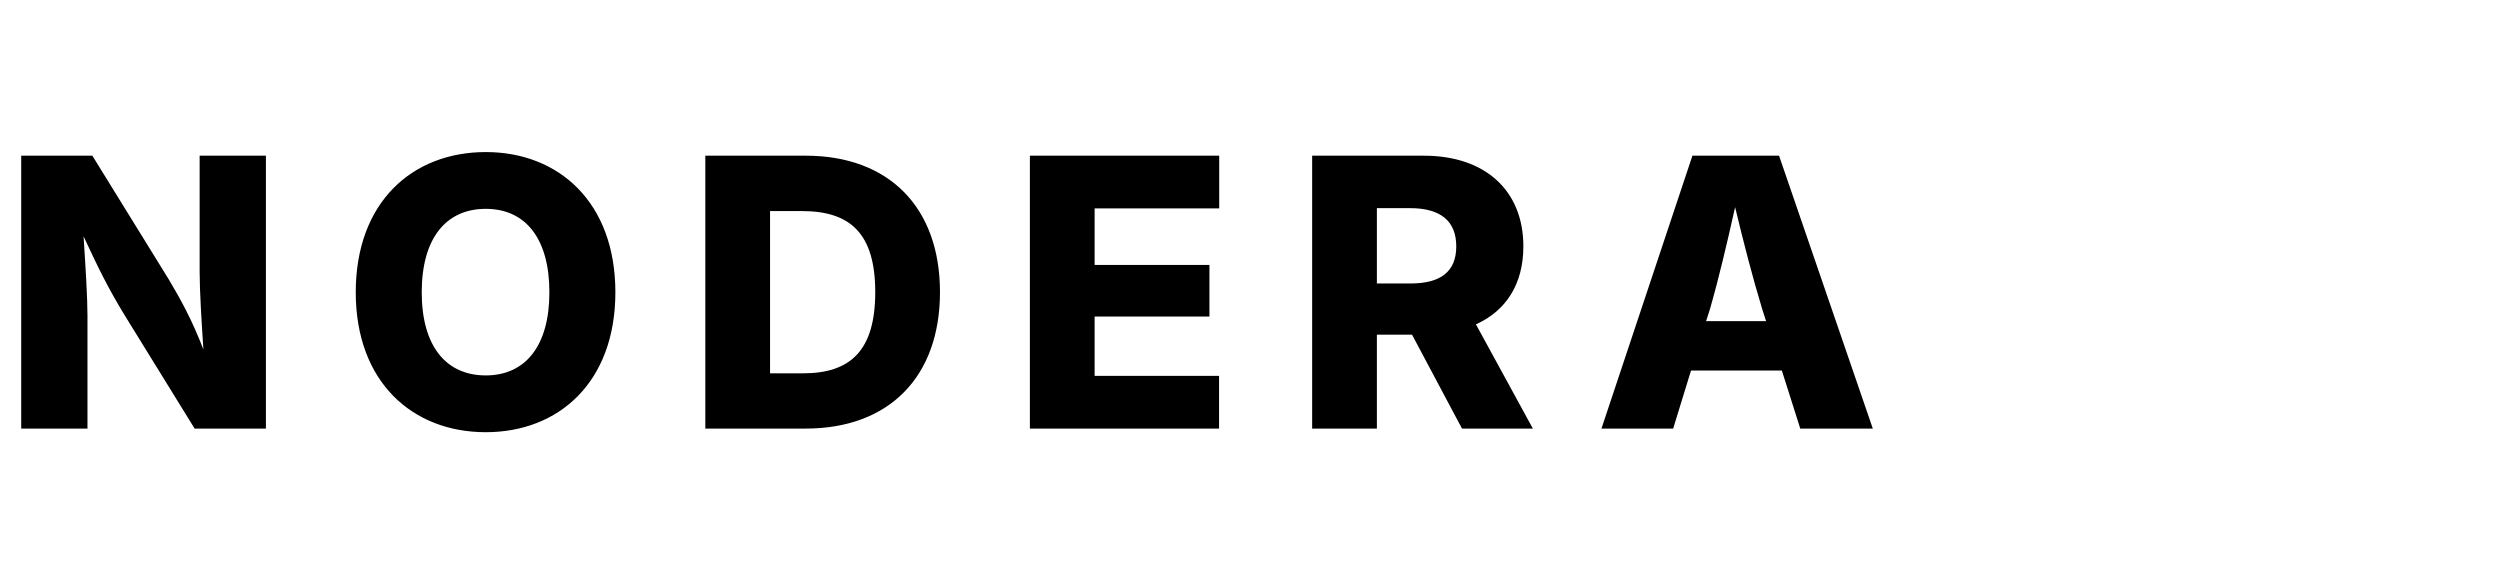
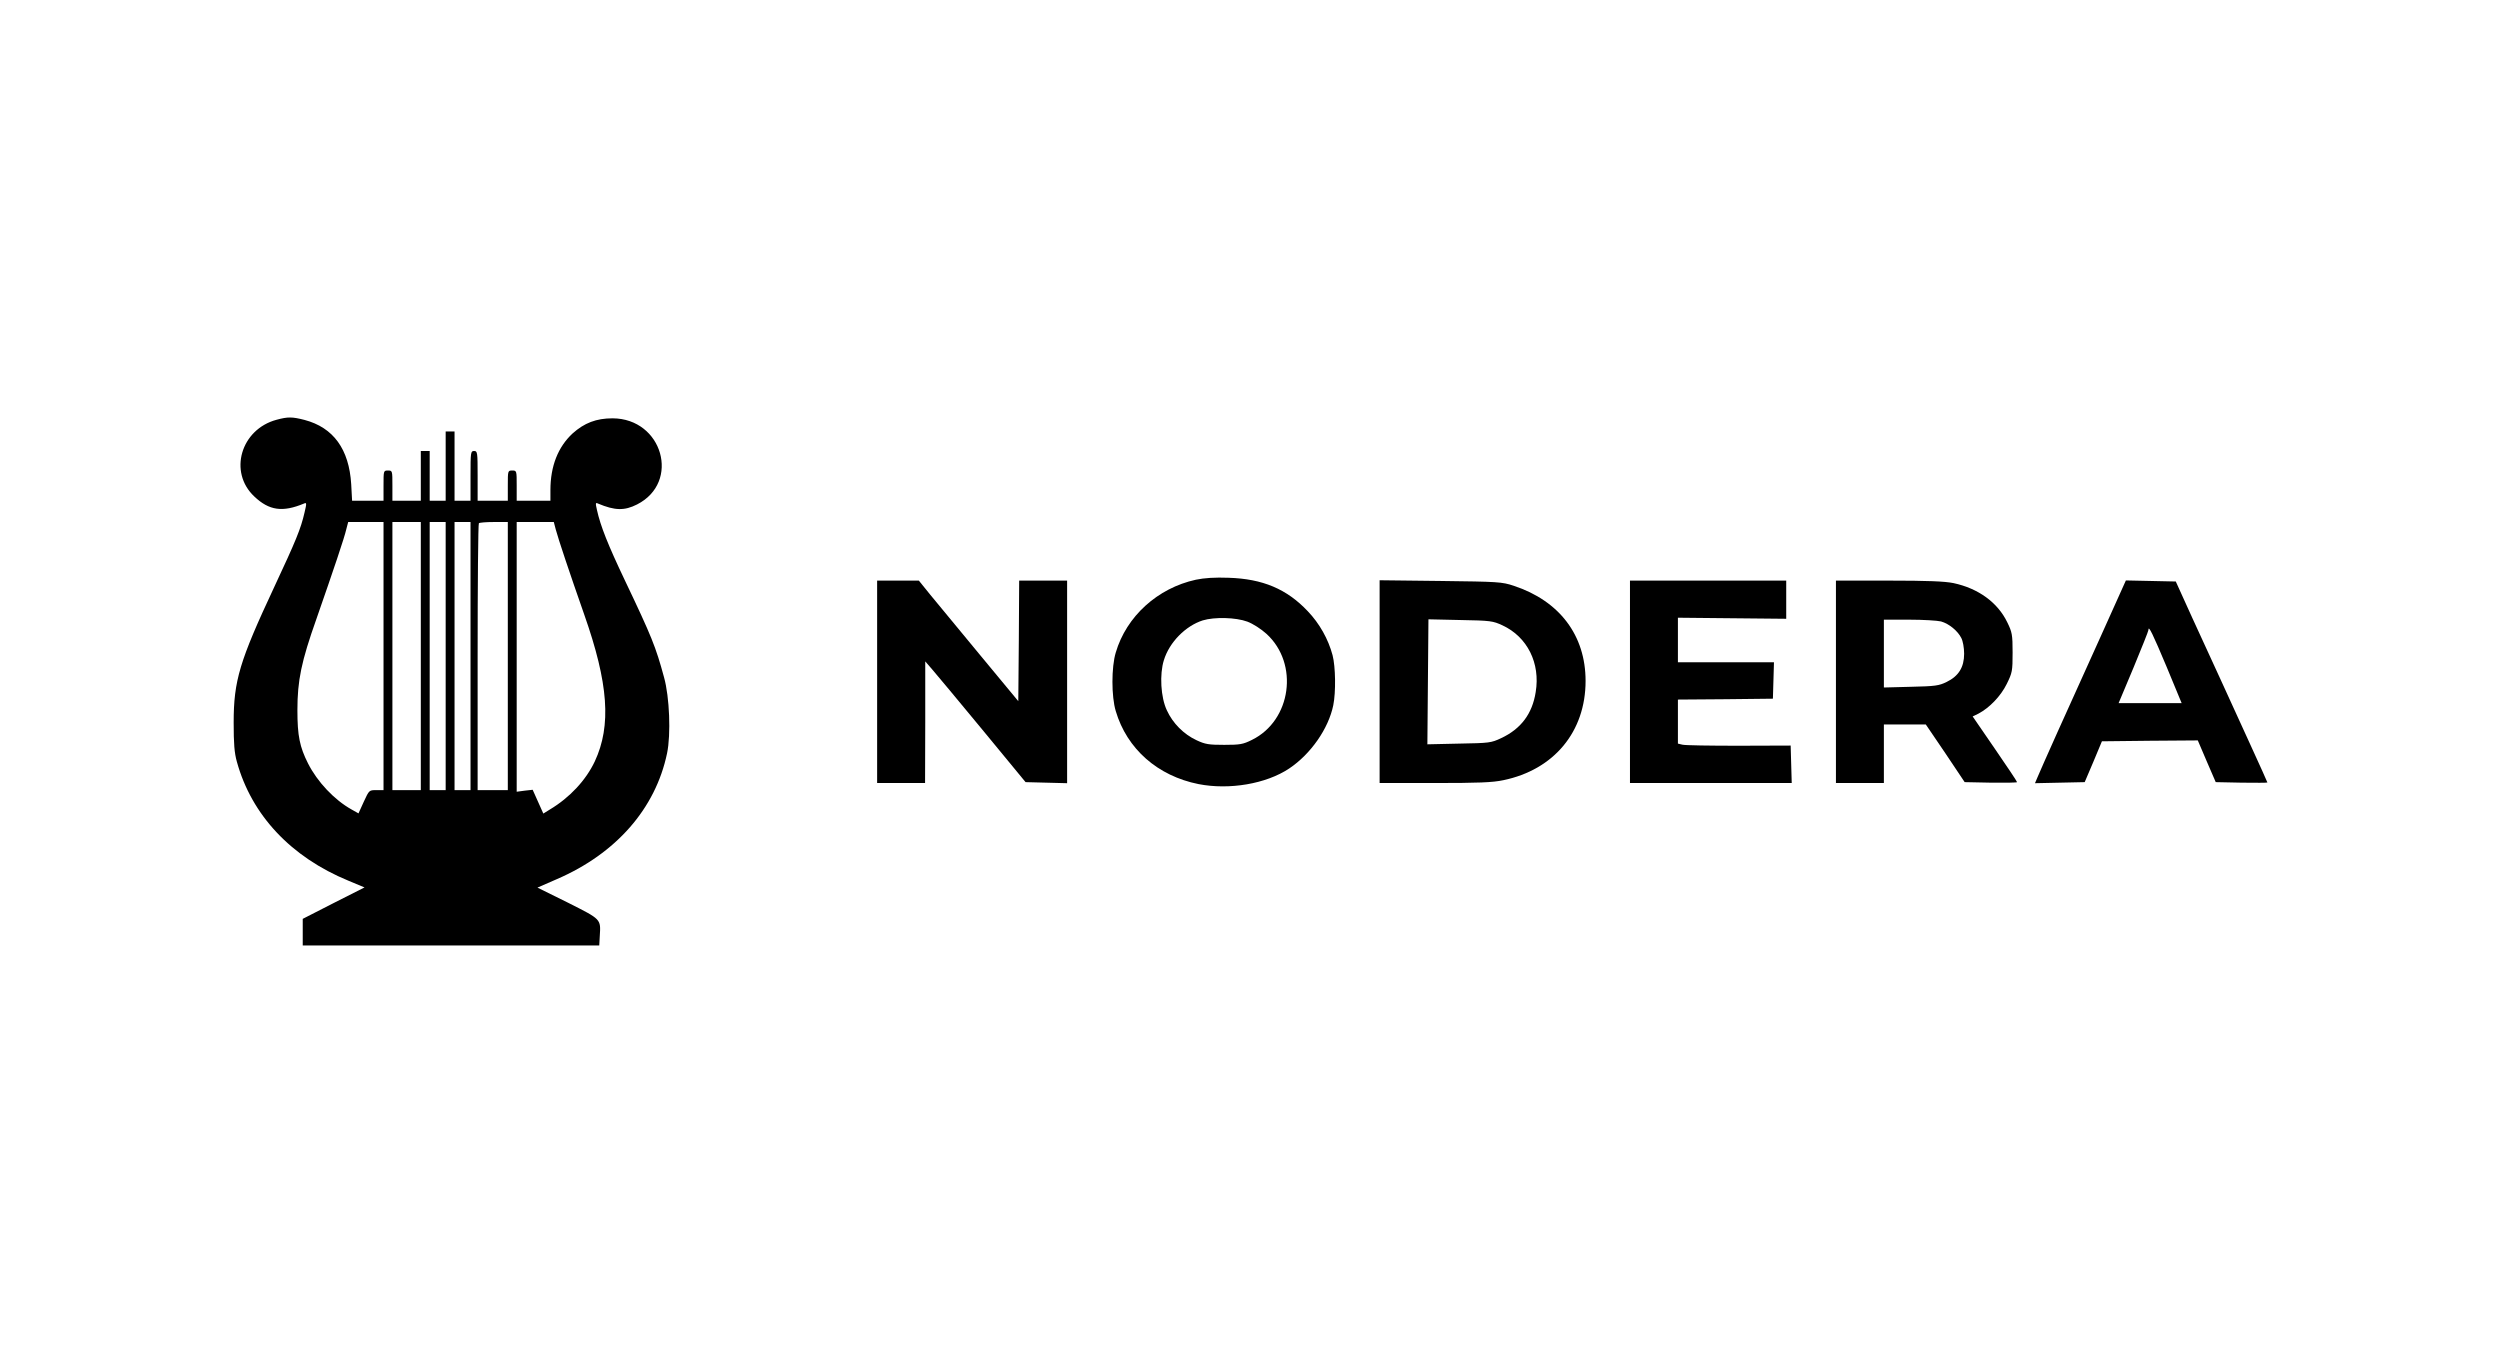
- <svg xmlns="http://www.w3.org/2000/svg" viewBox="0 0 280 64" role="img" aria-label="NODERA">
-   <text x="0" y="48" font-family="Sora, Inter, system-ui, sans-serif" font-size="42" font-weight="800" letter-spacing="6" fill="currentColor">NODERA</text>
+ <svg xmlns="http://www.w3.org/2000/svg" version="1.0" width="1408pt" height="768pt" viewBox="0 0 1408 768" preserveAspectRatio="xMidYMid meet">
+   <g transform="translate(0,768) scale(0.1,-0.1)" fill="#000000" stroke="none">
+     <path d="M1558 5316 c-202 -54 -272 -295 -126 -432 84 -80 160 -90 280 -40 15 7 16 3 3 -51 -21 -92 -49 -159 -170 -418 -196 -419 -229 -528 -229 -765 0 -119 4 -170 18 -220 83 -301 305 -537 628 -670 l91 -38 -174 -88 -174 -89 0 -75 0 -75 835 0 835 0 3 54 c6 96 9 92 -179 187 l-172 85 110 48 c333 144 555 397 620 709 22 106 14 316 -17 427 -47 173 -69 228 -221 547 -95 200 -137 305 -157 396 -9 39 -8 43 6 36 95 -40 149 -41 220 -5 246 125 144 484 -138 485 -92 0 -159 -26 -225 -85 -82 -76 -125 -184 -125 -319 l0 -60 -95 0 -95 0 0 85 c0 84 0 85 -25 85 -25 0 -25 -1 -25 -85 l0 -85 -85 0 -85 0 0 140 c0 133 -1 140 -20 140 -19 0 -20 -7 -20 -140 l0 -140 -45 0 -45 0 0 195 0 195 -25 0 -25 0 0 -195 0 -195 -45 0 -45 0 0 140 0 140 -25 0 -25 0 0 -140 0 -140 -80 0 -80 0 0 85 c0 84 0 85 -25 85 -25 0 -25 -1 -25 -85 l0 -85 -89 0 -88 0 -5 93 c-12 197 -100 319 -263 362 -70 18 -94 18 -157 1z m602 -1331 l0 -755 -41 0 c-40 0 -40 0 -70 -65 l-30 -66 -39 22 c-97 54 -193 156 -245 259 -47 93 -60 156 -60 300 0 168 22 274 107 514 99 284 158 459 168 504 l11 42 99 0 100 0 0 -755z m210 0 l0 -755 -80 0 -80 0 0 755 0 755 80 0 80 0 0 -755z m140 0 l0 -755 -45 0 -45 0 0 755 0 755 45 0 45 0 0 -755z m140 0 l0 -755 -45 0 -45 0 0 755 0 755 45 0 45 0 0 -755z m210 0 l0 -755 -85 0 -85 0 0 748 c0 412 3 752 7 755 3 4 42 7 85 7 l78 0 0 -755z m270 713 c14 -53 79 -247 160 -478 137 -389 154 -626 60 -828 -50 -106 -141 -204 -253 -271 l-37 -23 -30 67 -30 67 -45 -5 -45 -6 0 760 0 759 105 0 104 0 11 -42z" />
+     <path d="M6735 4415 c-215 -47 -391 -206 -451 -410 -25 -82 -25 -248 0 -330 63 -213 236 -365 466 -411 173 -34 381 1 511 88 121 81 221 224 248 356 15 74 13 217 -4 282 -24 90 -73 178 -140 248 -118 125 -254 182 -445 188 -77 3 -138 -1 -185 -11z m290 -236 c32 -12 77 -41 108 -69 184 -168 140 -488 -82 -597 -50 -25 -67 -28 -156 -28 -87 0 -107 3 -156 26 -73 34 -134 96 -167 168 -35 73 -42 204 -17 283 31 101 122 193 219 224 66 20 186 17 251 -7z" />
+     <path d="M4940 3840 l0 -570 135 0 135 0 1 343 0 342 39 -45 c22 -25 149 -178 283 -340 l243 -295 117 -3 117 -3 0 571 0 570 -135 0 -135 0 -2 -339 -3 -340 -217 262 c-119 144 -245 297 -280 339 l-63 78 -117 0 -118 0 0 -570z" />
+     <path d="M7770 3841 l0 -571 310 0 c245 0 327 3 387 16 285 59 463 273 463 559 0 257 -147 451 -405 536 -66 22 -88 23 -412 27 l-343 4 0 -571z m692 317 c140 -65 214 -213 187 -376 -19 -122 -83 -207 -194 -259 -57 -27 -67 -28 -238 -31 l-178 -4 3 352 3 352 180 -4 c170 -3 183 -5 237 -30z" />
+     <path d="M9180 3840 l0 -570 455 0 456 0 -3 106 -3 105 -292 -1 c-161 0 -304 2 -318 6 l-25 6 0 124 0 124 268 2 267 3 3 103 3 102 -271 0 -270 0 0 125 0 126 305 -3 305 -3 0 108 0 107 -440 0 -440 0 0 -570z" />
+     <path d="M10340 3840 l0 -570 135 0 135 0 0 165 0 165 118 0 118 0 110 -162 109 -163 148 -3 c81 -1 147 0 147 3 0 4 -56 88 -125 188 l-125 182 33 16 c62 33 125 98 159 167 31 63 33 72 33 177 0 101 -3 115 -30 170 -54 112 -163 191 -303 221 -49 10 -147 14 -364 14 l-298 0 0 -570z m592 340 c45 -13 93 -52 114 -93 9 -17 16 -55 16 -89 0 -76 -31 -126 -99 -159 -43 -21 -64 -24 -200 -27 l-153 -4 0 191 0 191 143 0 c78 0 159 -5 179 -10z" />
+     <path d="M11830 4093 c-79 -175 -188 -417 -243 -538 -54 -121 -105 -235 -112 -253 l-14 -33 140 3 140 3 49 115 48 115 270 3 270 2 50 -117 51 -118 145 -3 c80 -1 146 -1 146 1 0 2 -43 97 -96 213 -53 115 -127 277 -164 359 -38 83 -111 242 -163 355 l-93 205 -141 3 -140 3 -143 -318z m373 -170 l84 -203 -177 0 -178 0 84 200 c46 111 84 206 84 212 0 29 24 -21 103 -209z" />
+   </g>
</svg>
